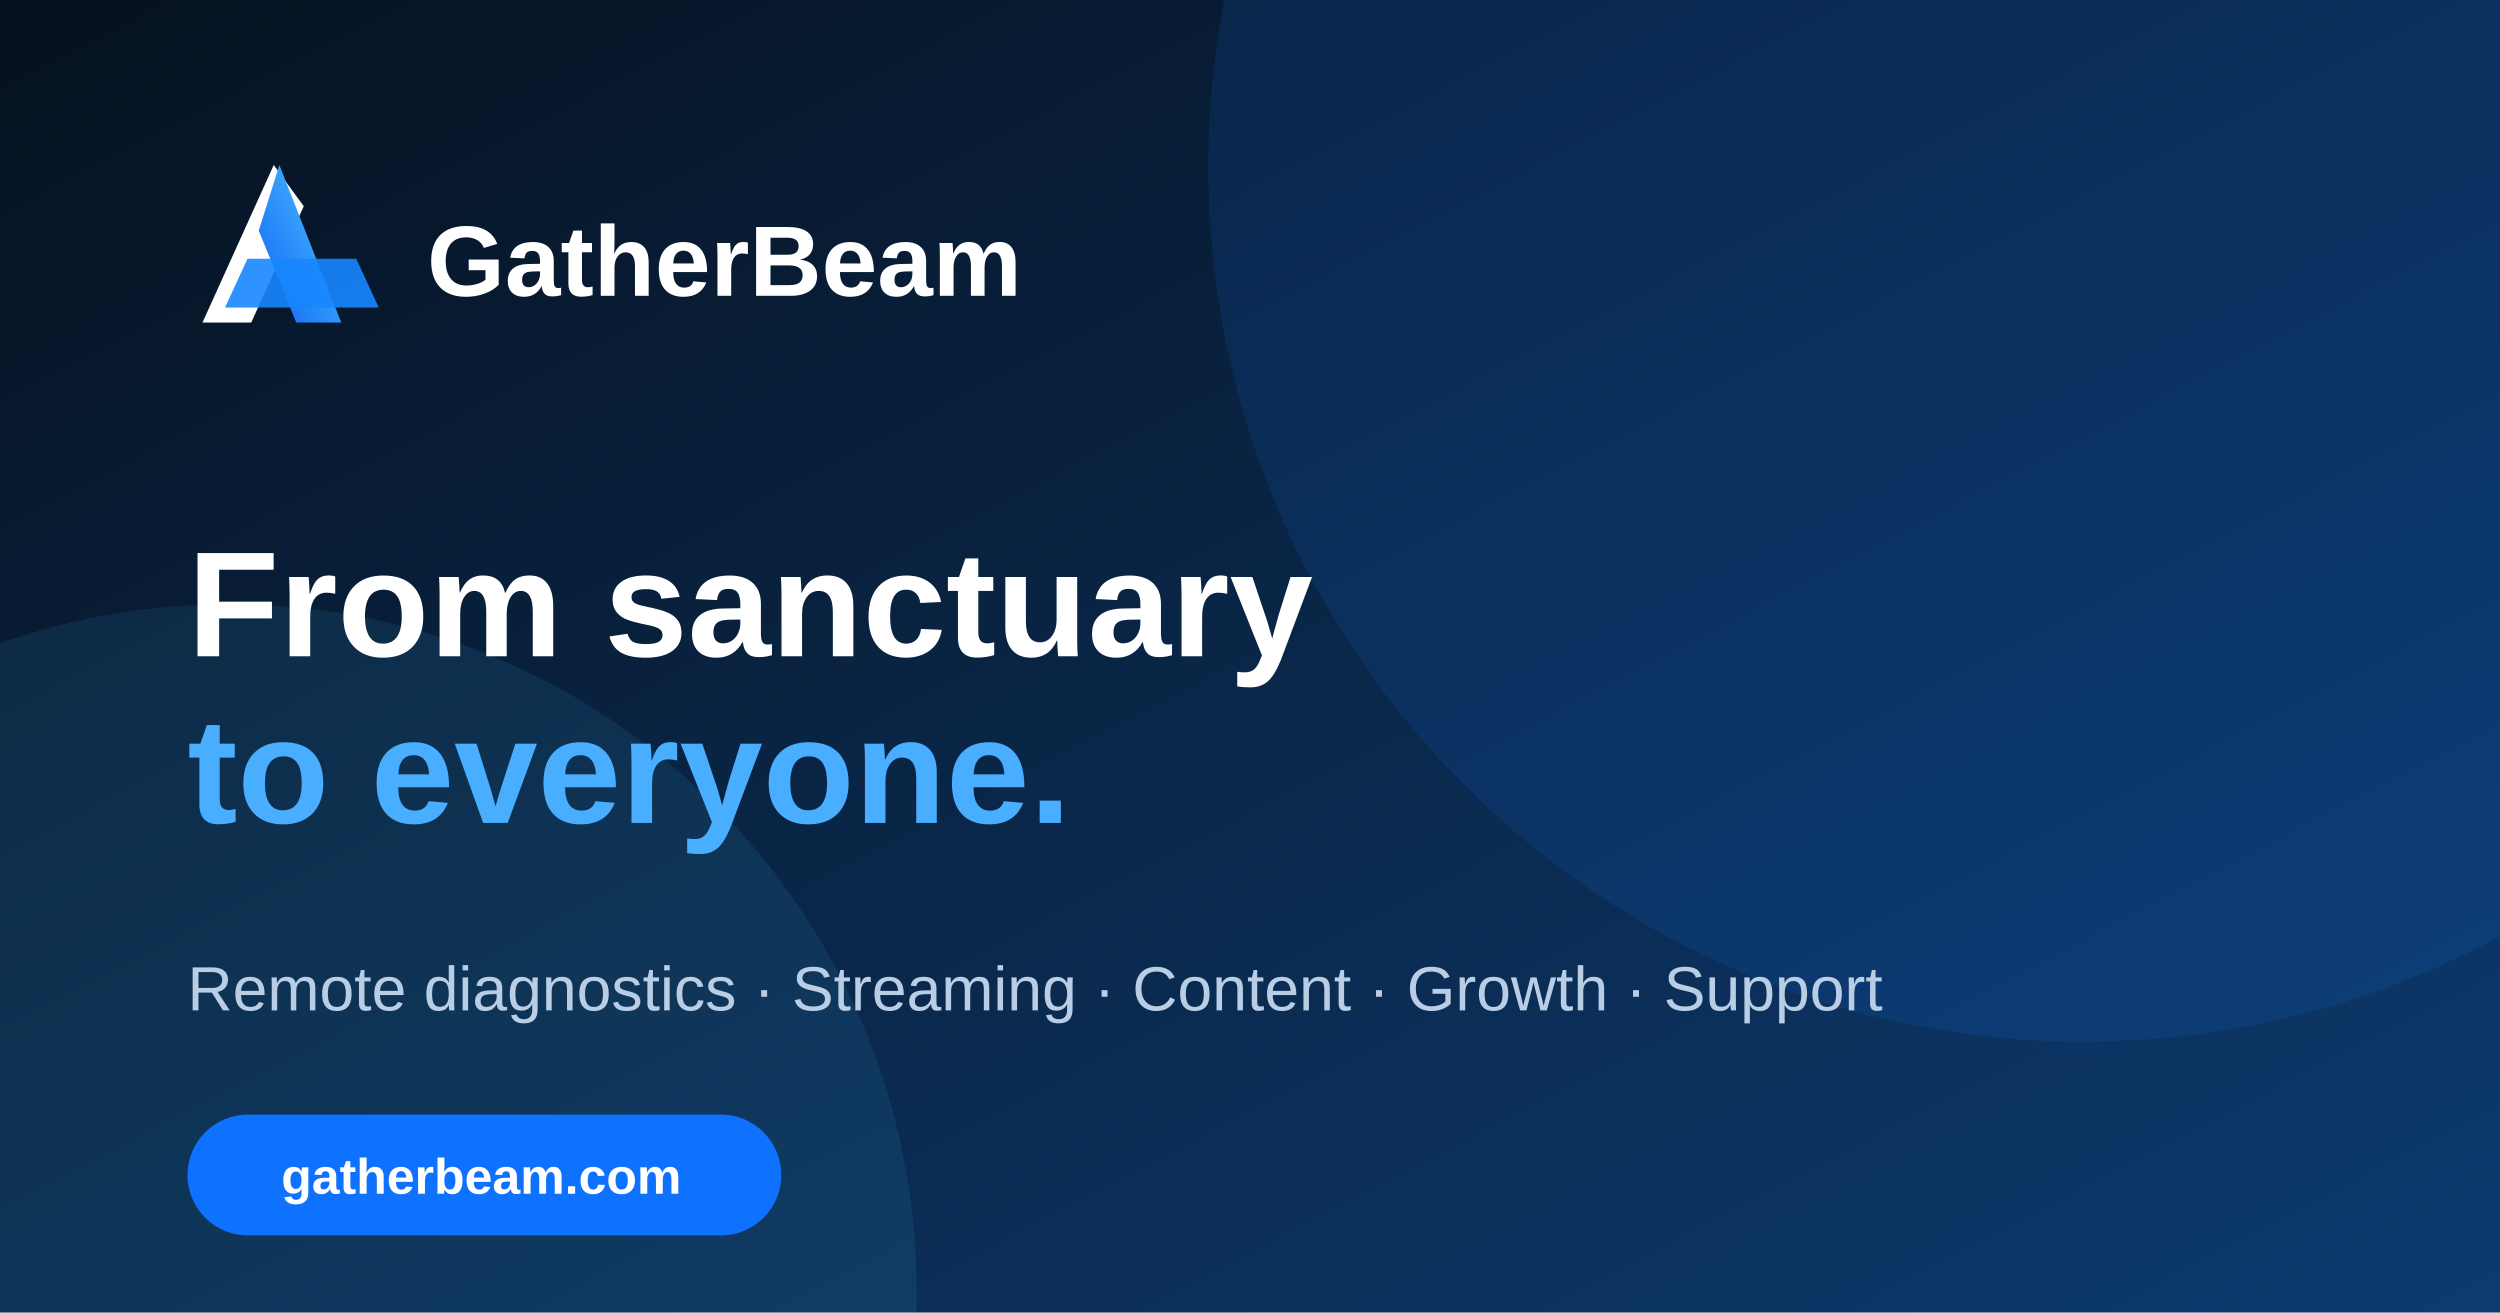
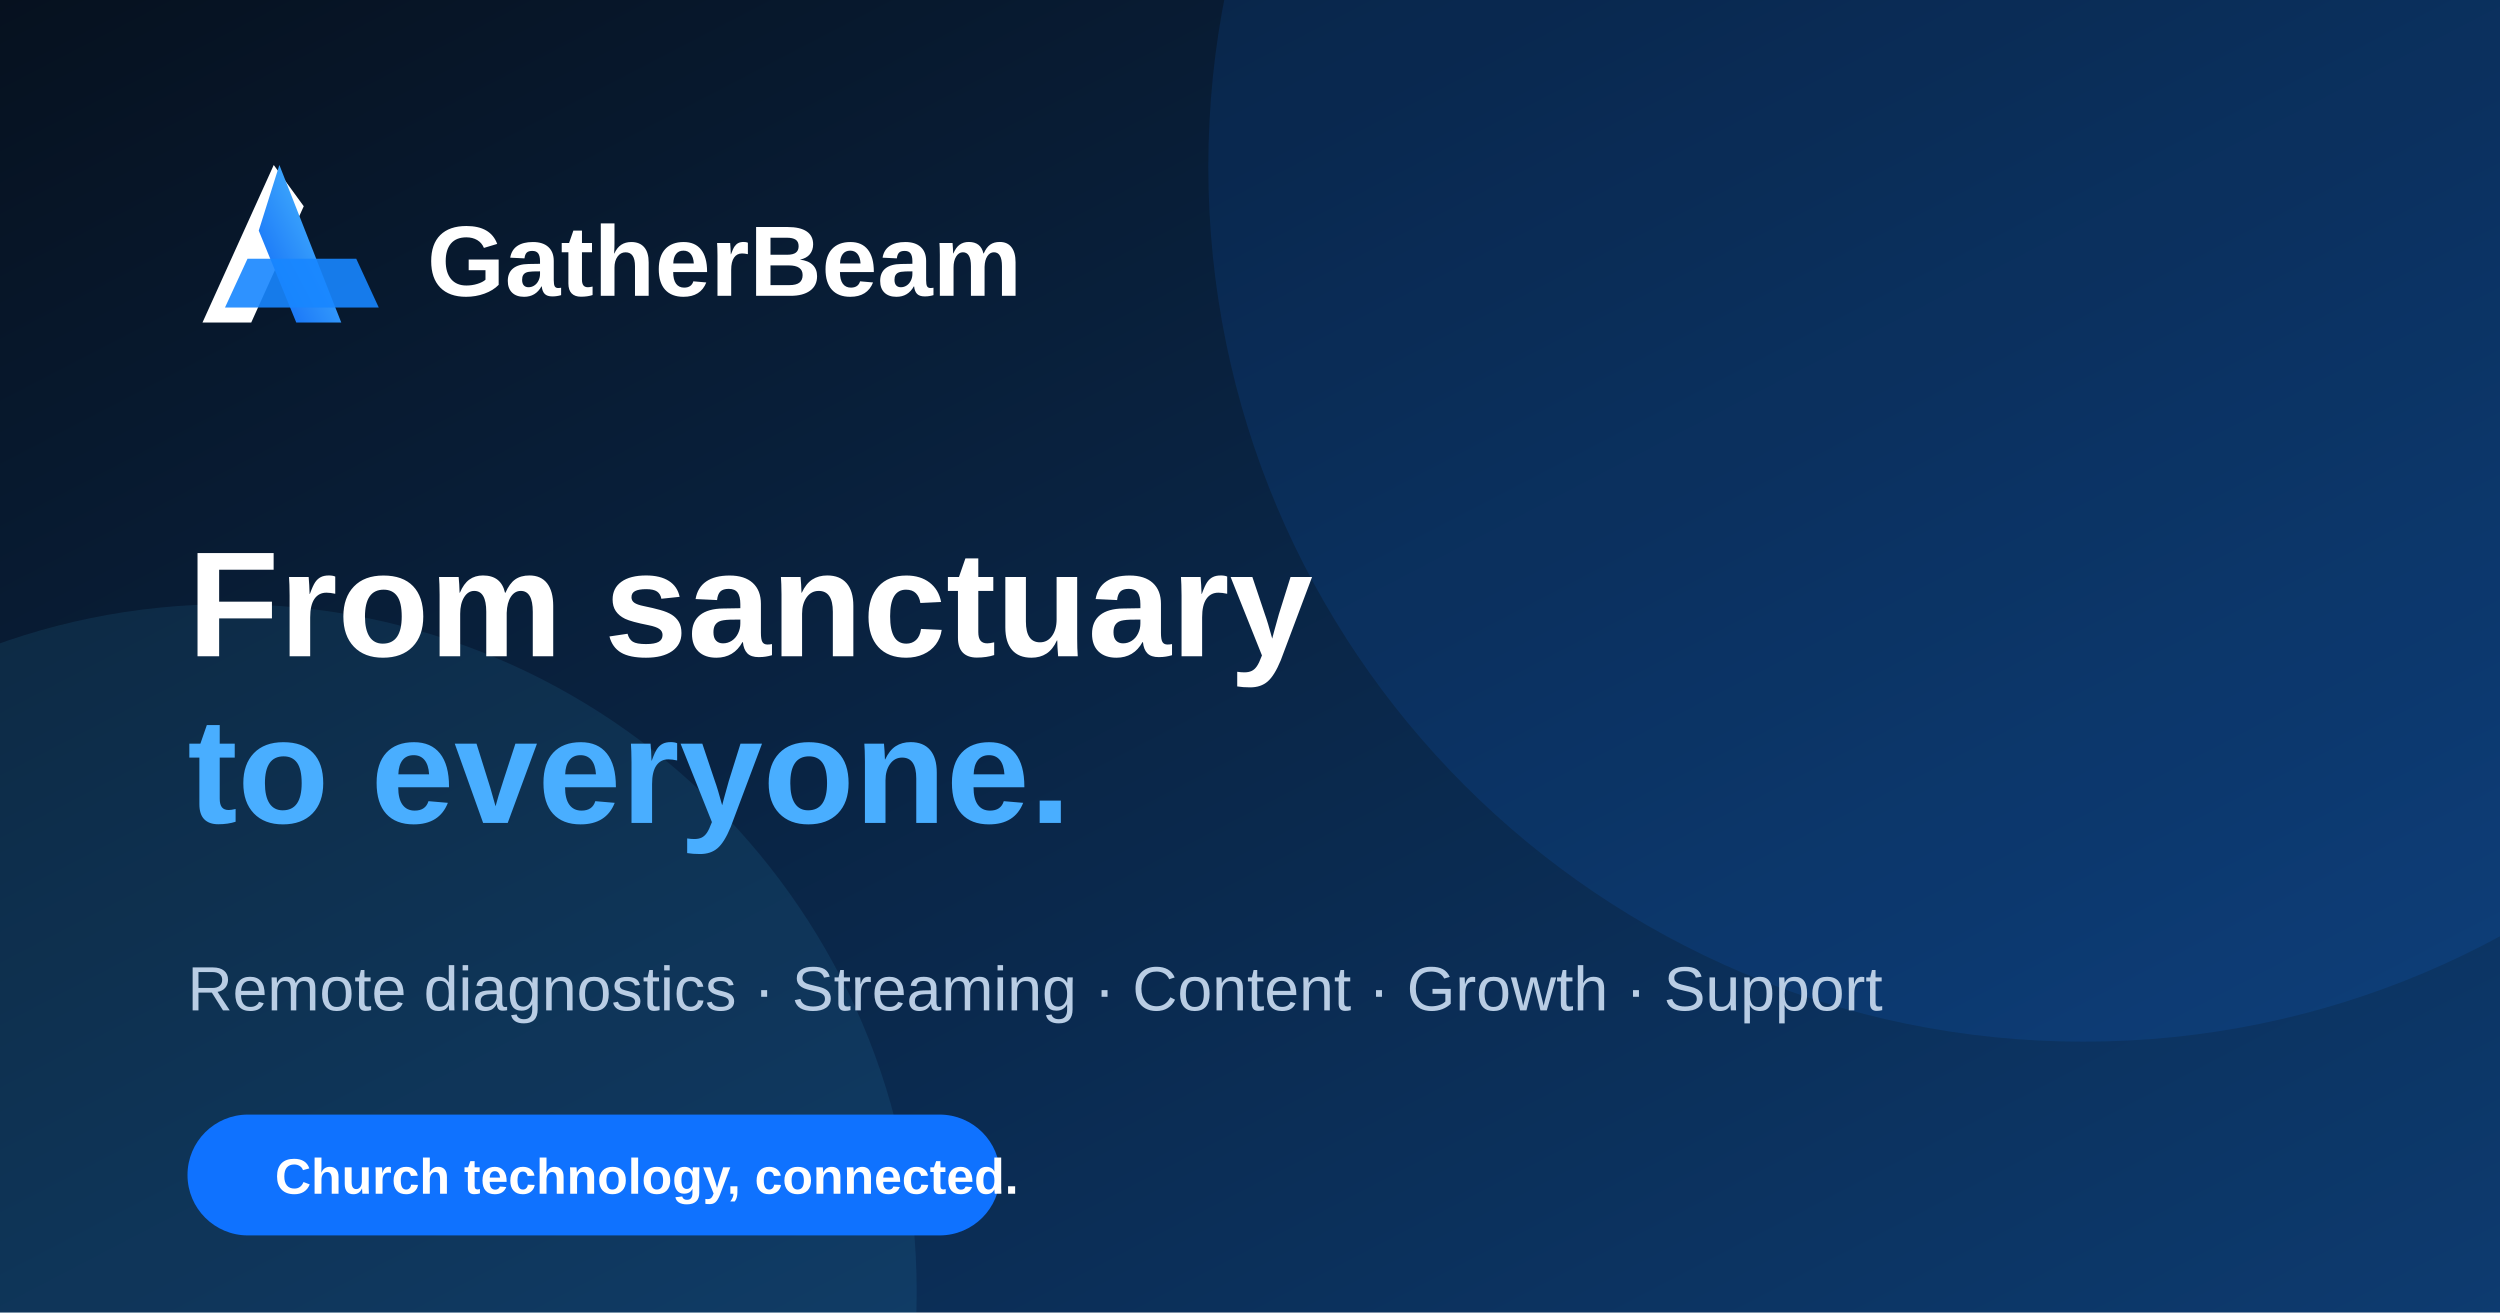
<svg xmlns="http://www.w3.org/2000/svg" viewBox="0 0 1200 630">
  <defs>
    <linearGradient id="b" x1="0" y1="0" x2="1" y2="1">
      <stop stop-color="#06111F" />
      <stop offset="1" stop-color="#0D3B70" />
    </linearGradient>
    <linearGradient id="g" x1="0" y1="1" x2="1" y2="0">
      <stop stop-color="#0B63F6" />
      <stop offset="1" stop-color="#55C7FF" />
    </linearGradient>
  </defs>
  <rect width="1200" height="630" fill="url(#b)" />
  <circle cx="1000" cy="80" r="420" fill="#1378FF" opacity=".12" />
  <circle cx="110" cy="620" r="330" fill="#43C8FF" opacity=".09" />
  <g transform="translate(90 72) scale(.9)">
    <path d="M46 8 8 92h26l28-62z" fill="#fff" />
    <path d="M49 8 82 92H58L38 43z" fill="url(#g)" />
    <path d="M32 58h58l12 26H20z" fill="#1786FF" opacity=".9" />
  </g>
  <text x="205" y="142" font-family="Arial" font-size="48" fill="#fff" font-weight="700">GatherBeam</text>
  <text x="90" y="315" font-family="Arial" font-size="72" fill="#fff" font-weight="800">From sanctuary</text>
  <text x="90" y="395" font-family="Arial" font-size="72" fill="#49AEFF" font-weight="800">to everyone.</text>
  <text x="90" y="485" font-family="Arial" font-size="30" fill="#B9CDE4">Remote diagnostics · Streaming · Content · Growth · Support</text>
-   <rect x="90" y="535" width="285" height="58" rx="29" fill="#0F72FF" />
-   <text x="135" y="573" font-family="Arial" font-size="24" fill="#fff" font-weight="700">gatherbeam.com</text>
+   <rect x="90" y="535" width="390" height="58" rx="29" fill="#0F72FF" />
+   <text x="132" y="573" font-family="Arial" font-size="24" fill="#fff" font-weight="700">Church technology, connected.</text>
</svg>
